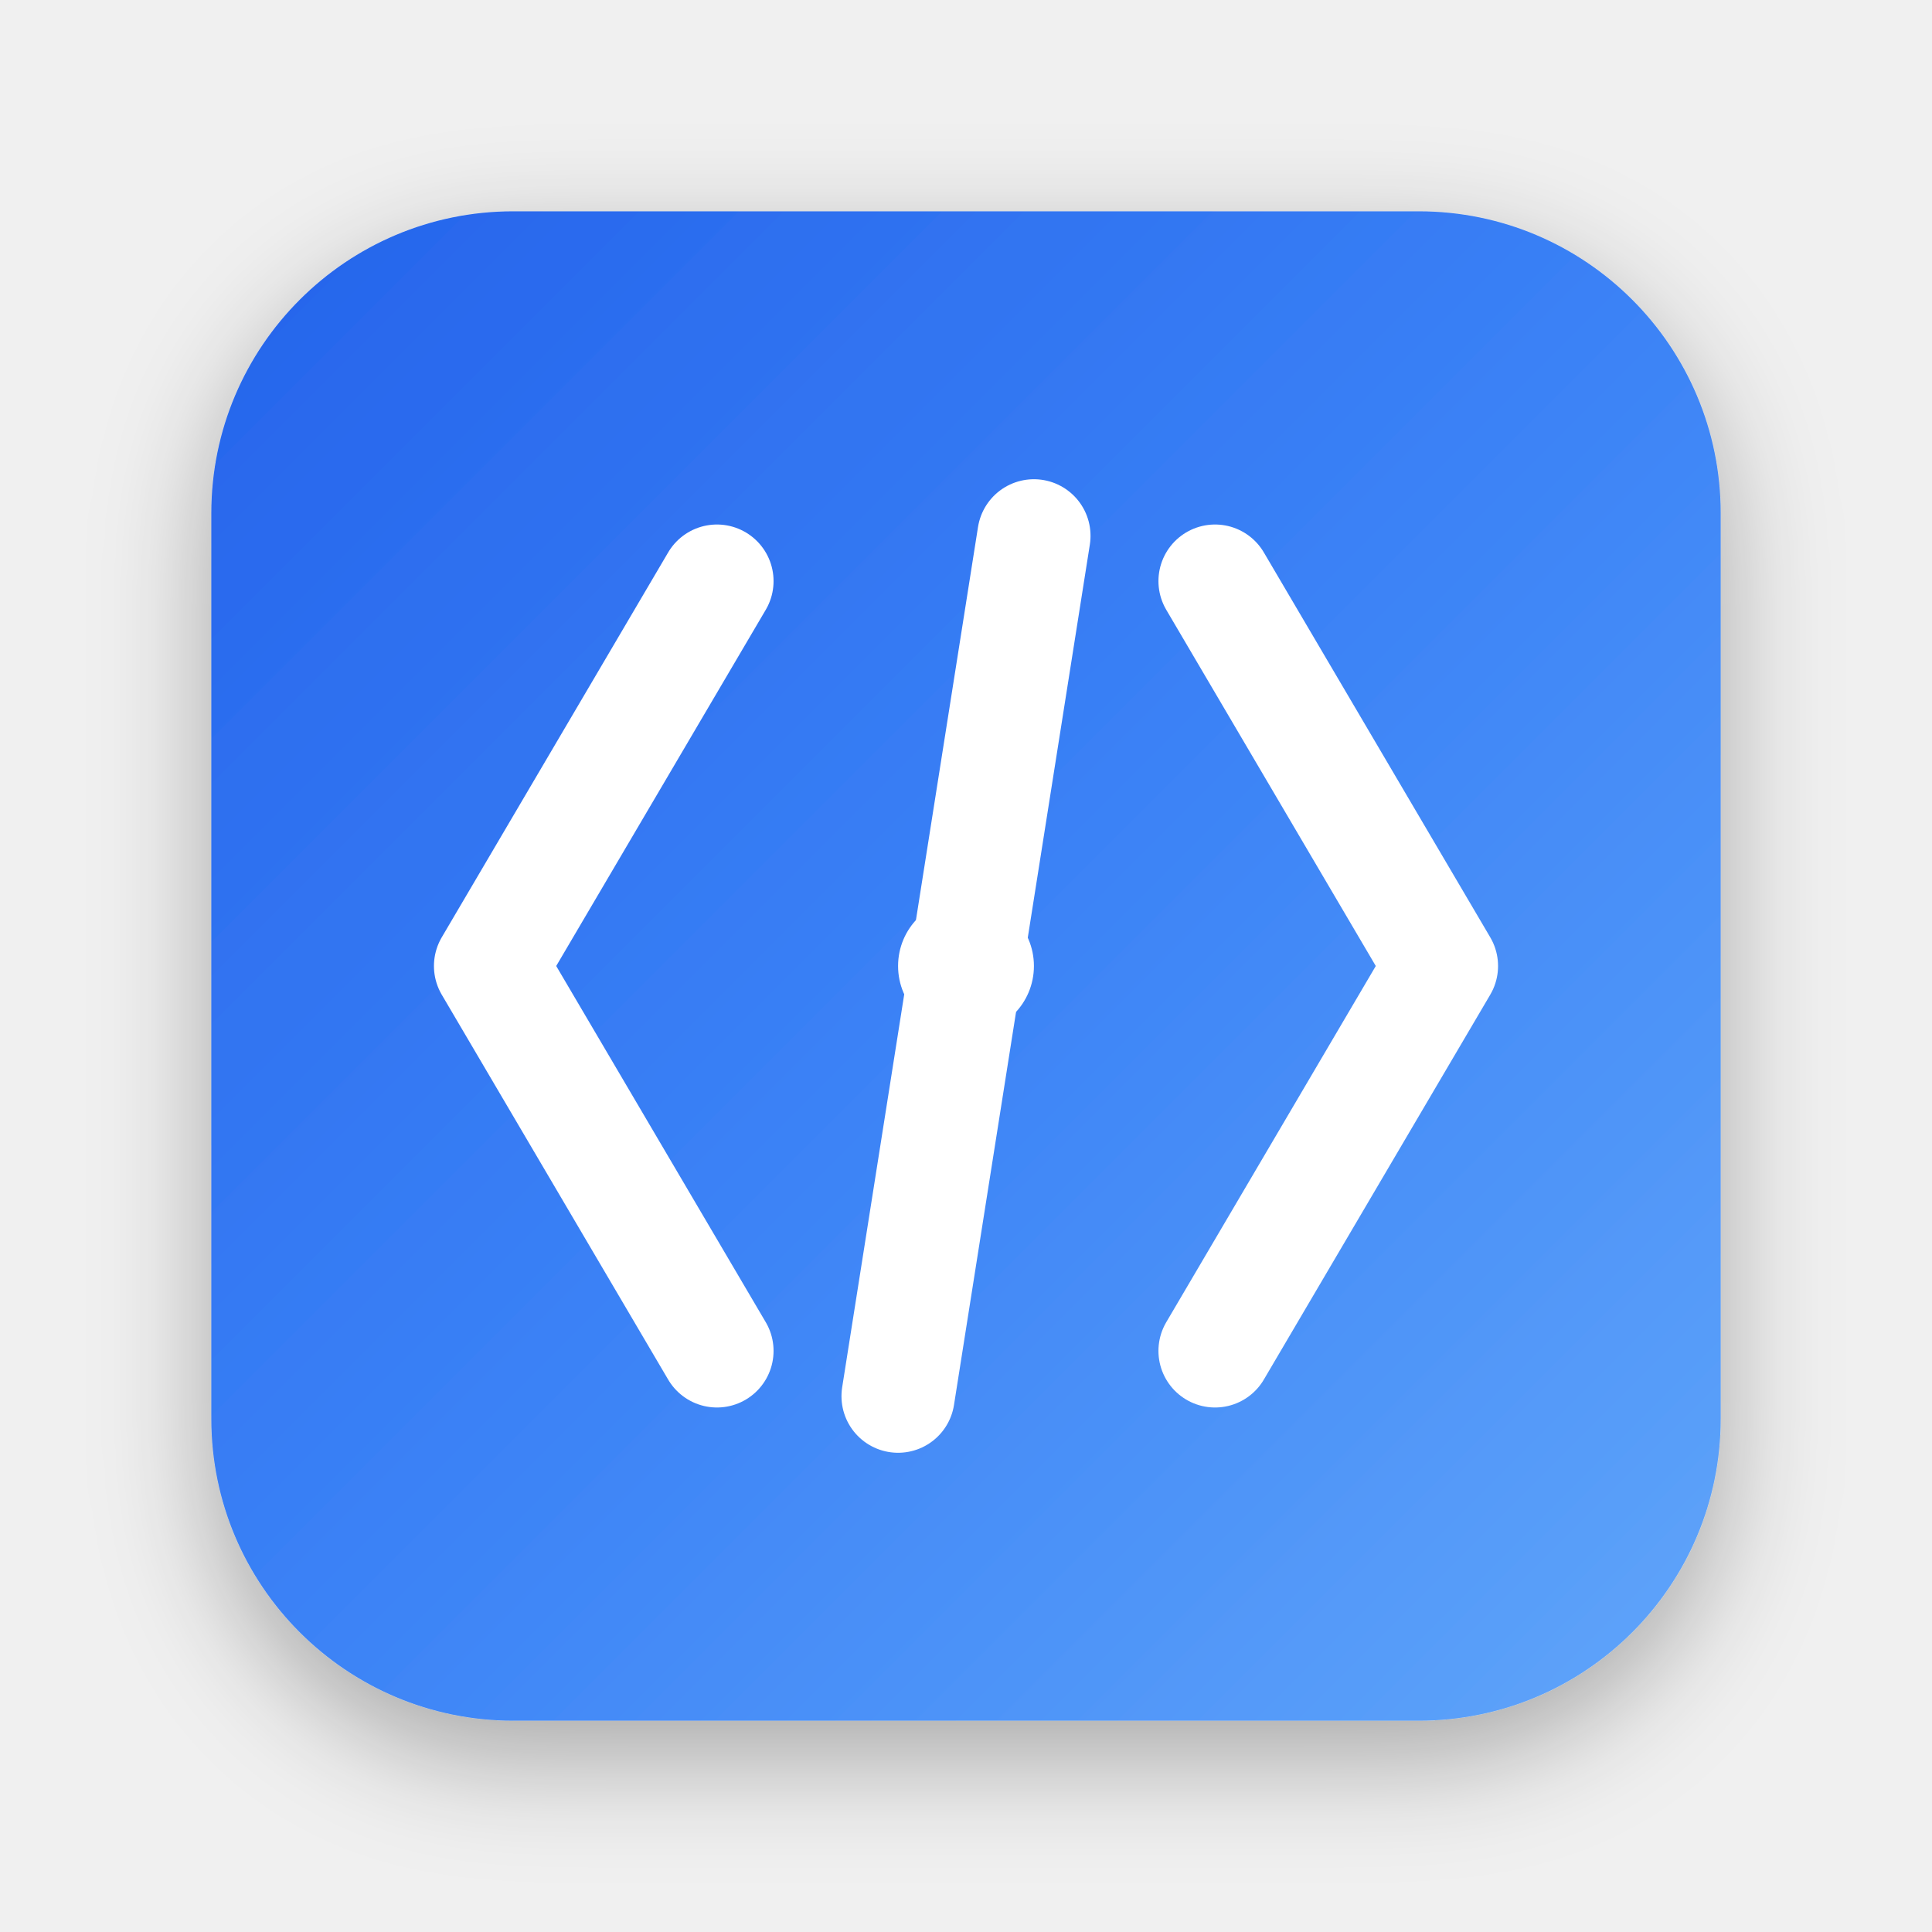
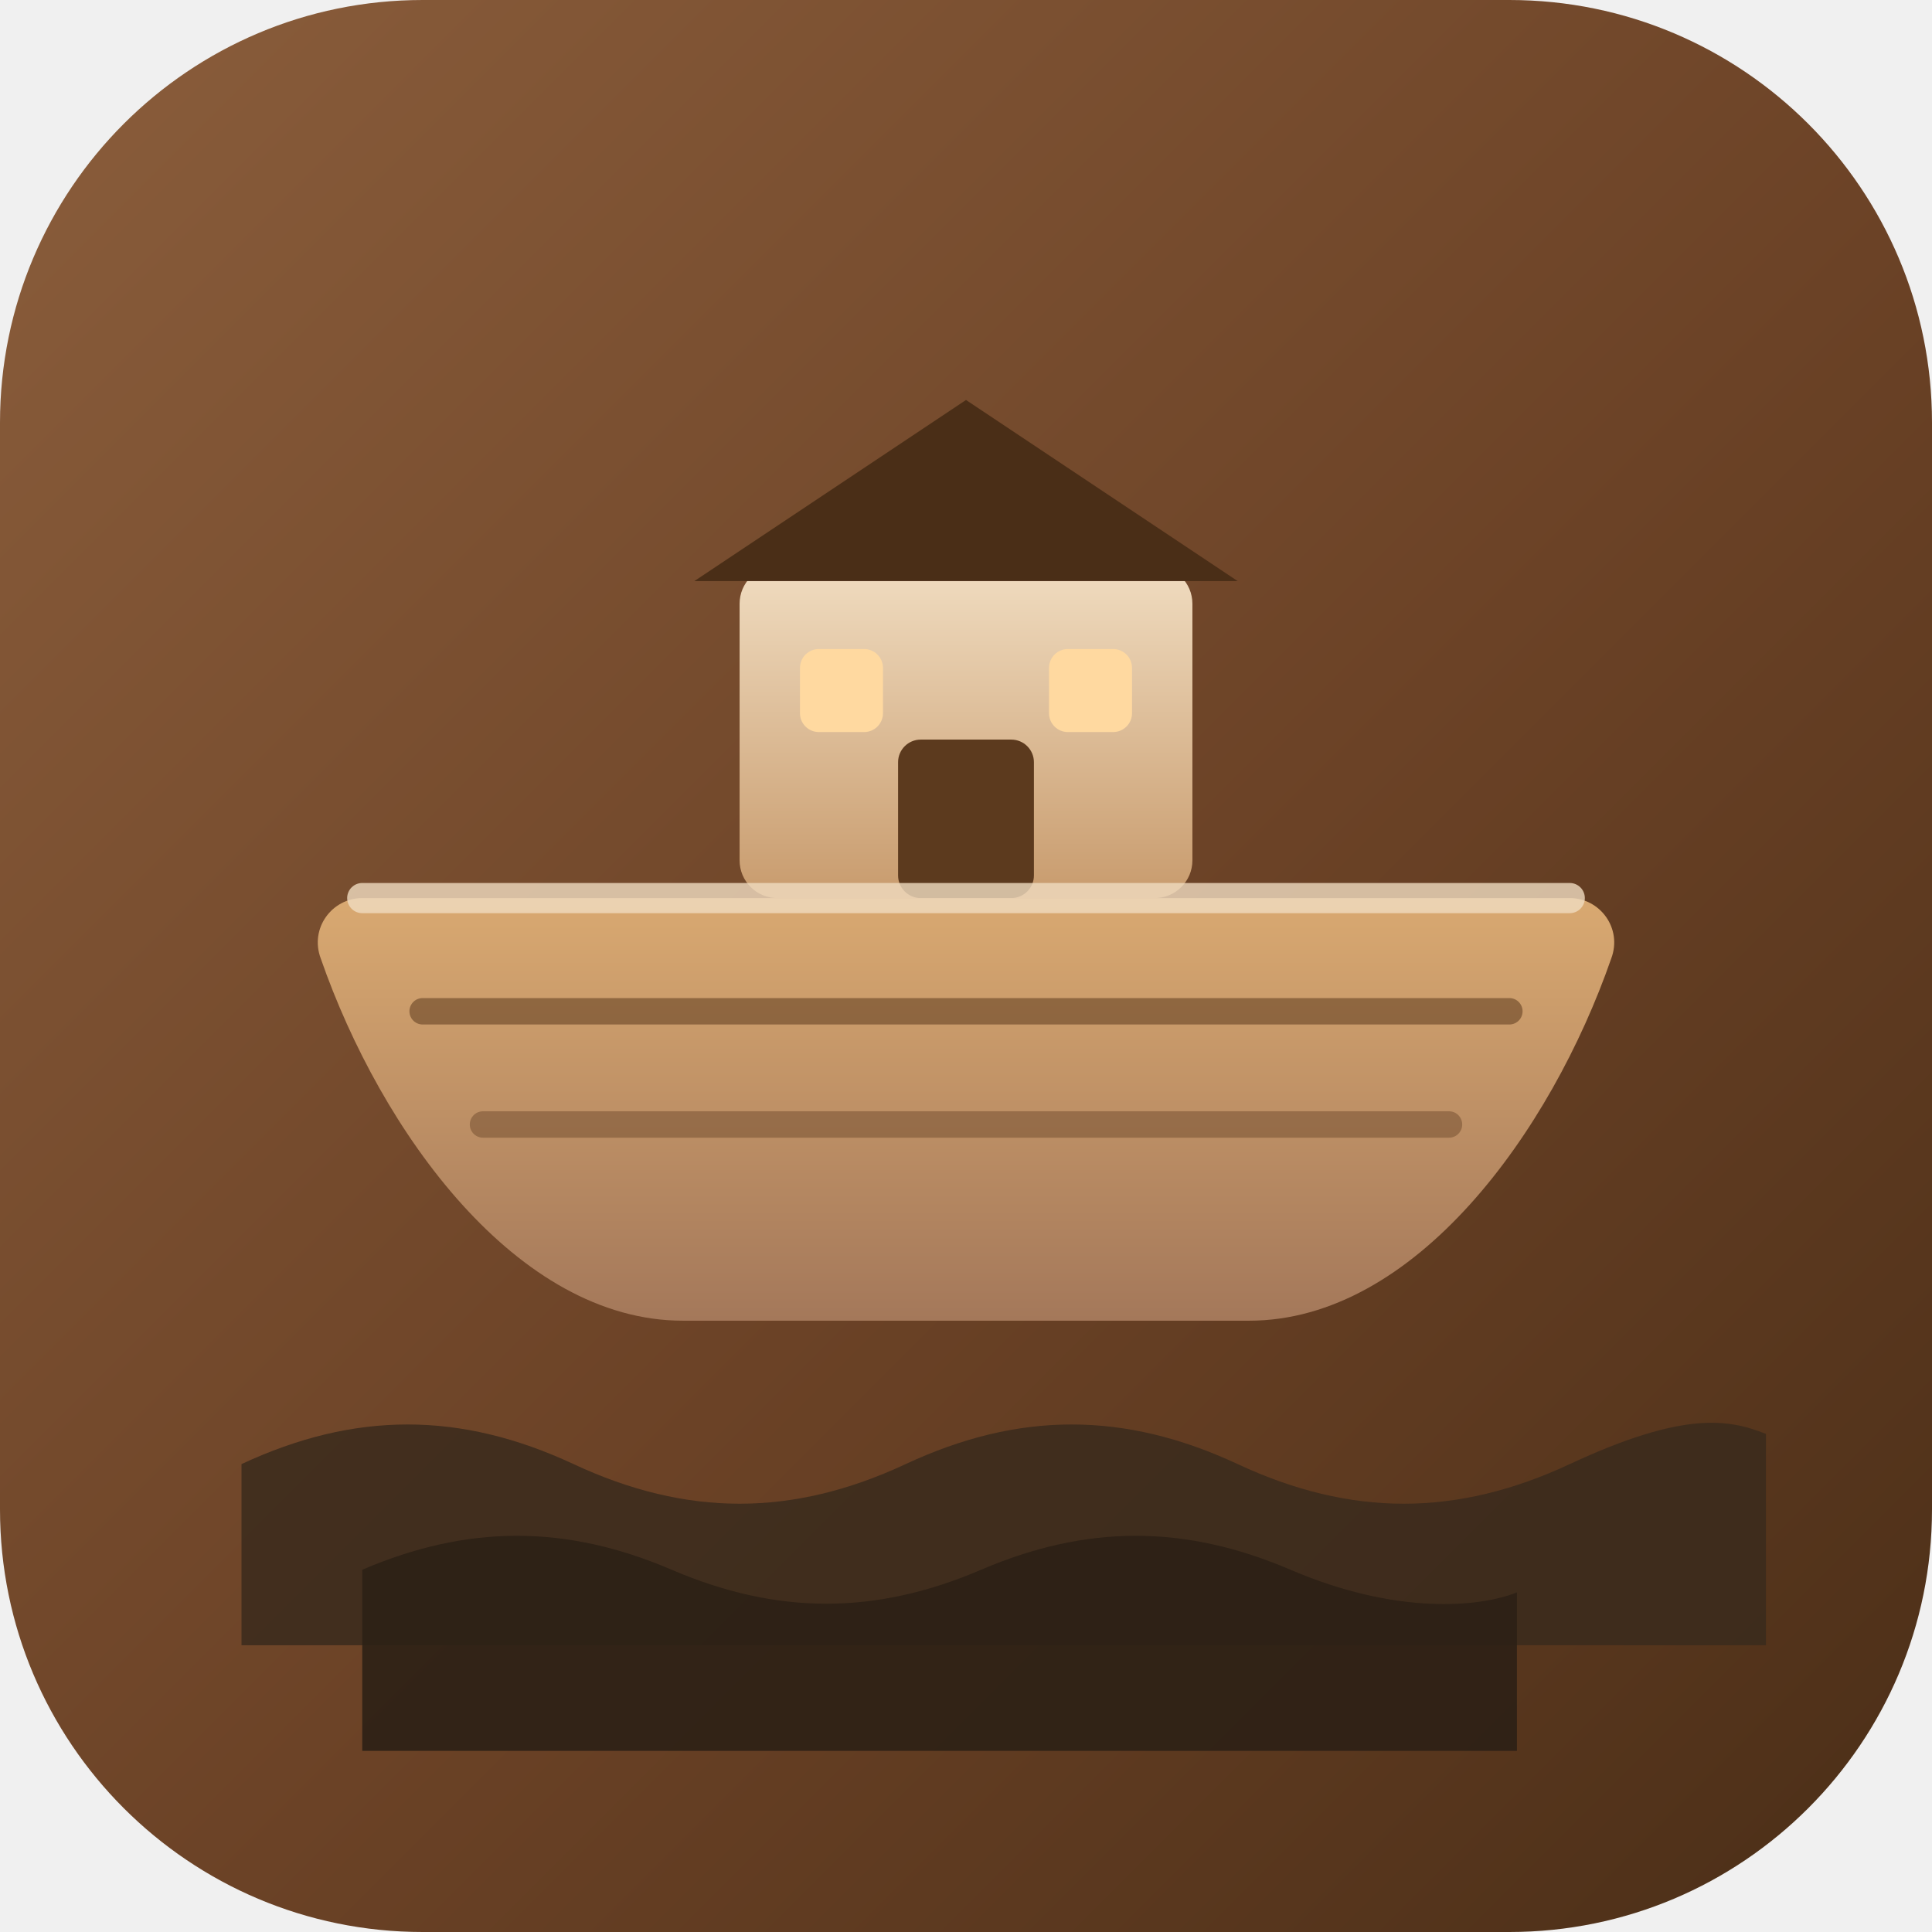
<svg xmlns="http://www.w3.org/2000/svg" width="512" height="512" viewBox="0 0 512 512" fill="none">
  <defs>
-     <linearGradient id="primaryGradient" x1="0%" y1="0%" x2="100%" y2="100%">
-       <stop offset="0%" stop-color="#2563EB" />
-       <stop offset="50%" stop-color="#3B82F6" />
-       <stop offset="100%" stop-color="#60A5FA" />
+     <linearGradient id="bg" x1="0" y1="0" x2="1" y2="1">
+       <stop offset="0" stop-color="#8B5E3C" />
+       <stop offset="55%" stop-color="#6B4226" />
+       <stop offset="100%" stop-color="#4A2E17" />
    </linearGradient>
-     <filter id="dropshadow" height="130%">
-       <feGaussianBlur in="SourceAlpha" stdDeviation="15" />
-       <feOffset dx="0" dy="10" result="offsetblur" />
-       <feComponentTransfer>
-         <feFuncA type="linear" slope="0.3" />
-       </feComponentTransfer>
-       <feMerge>
-         <feMergeNode />
-         <feMergeNode in="SourceGraphic" />
-       </feMerge>
-     </filter>
+     <linearGradient id="hull" x1="0" y1="0" x2="0" y2="1">
+       <stop offset="0" stop-color="#D9A971" />
+       <stop offset="100%" stop-color="#A4785A" />
+     </linearGradient>
+     <linearGradient id="cabin" x1="0" y1="0" x2="0" y2="1">
+       <stop offset="0" stop-color="#F0DCC0" />
+       <stop offset="100%" stop-color="#C89B6D" />
+     </linearGradient>
  </defs>
-   <rect x="56" y="56" width="400" height="400" rx="80" fill="url(#primaryGradient)" filter="url(#dropshadow)" />
-   <g transform="translate(106, 106) scale(0.6)">
-     <path d="M140 80 L40 250 L140 420" stroke="white" stroke-width="50" stroke-linecap="round" stroke-linejoin="round" />
-     <path d="M360 80 L460 250 L360 420" stroke="white" stroke-width="50" stroke-linecap="round" stroke-linejoin="round" />
-     <path d="M280 60 L220 440" stroke="white" stroke-width="50" stroke-linecap="round" />
-     <circle cx="250" cy="250" r="30" fill="white" />
-   </g>
+   <rect width="512" height="512" rx="112" fill="url(#bg)" />
+   <path d="M64 388c30-14 58-14 88 0s58 14 88 0 58-14 88 0 58 14 88 0 42-12 52-8v56H64z" fill="#3A2A1C" opacity=".85" />
+   <path d="M96 416c28-12 54-12 82 0s54 12 82 0 54-12 82 0 50 10 60 6v42H96z" fill="#2C2015" opacity=".9" />
+   <rect x="196" y="150" width="120" height="88" rx="10" fill="url(#cabin)" />
+   <path d="M184 154 256 106l72 48z" fill="#4A2E17" />
+   <rect x="238" y="196" width="36" height="42" rx="6" fill="#5C3A1E" />
+   <rect x="212" y="172" width="22" height="22" rx="5" fill="#FFD9A0" />
+   <rect x="278" y="172" width="22" height="22" rx="5" fill="#FFD9A0" />
+   <path d="M96 238h320c8 0 14 8 11 16-16 46-52 96-96 96H181c-44 0-80-50-96-96-3-8 3-16 11-16z" fill="url(#hull)" />
+   <path d="M112 268h288" stroke="#5C3A1E" stroke-width="7" stroke-linecap="round" opacity=".55" />
+   <path d="M128 298h256" stroke="#5C3A1E" stroke-width="7" stroke-linecap="round" opacity=".4" />
+   <path d="M96 238h320" stroke="#F0DCC0" stroke-width="8" stroke-linecap="round" opacity=".8" />
</svg>
